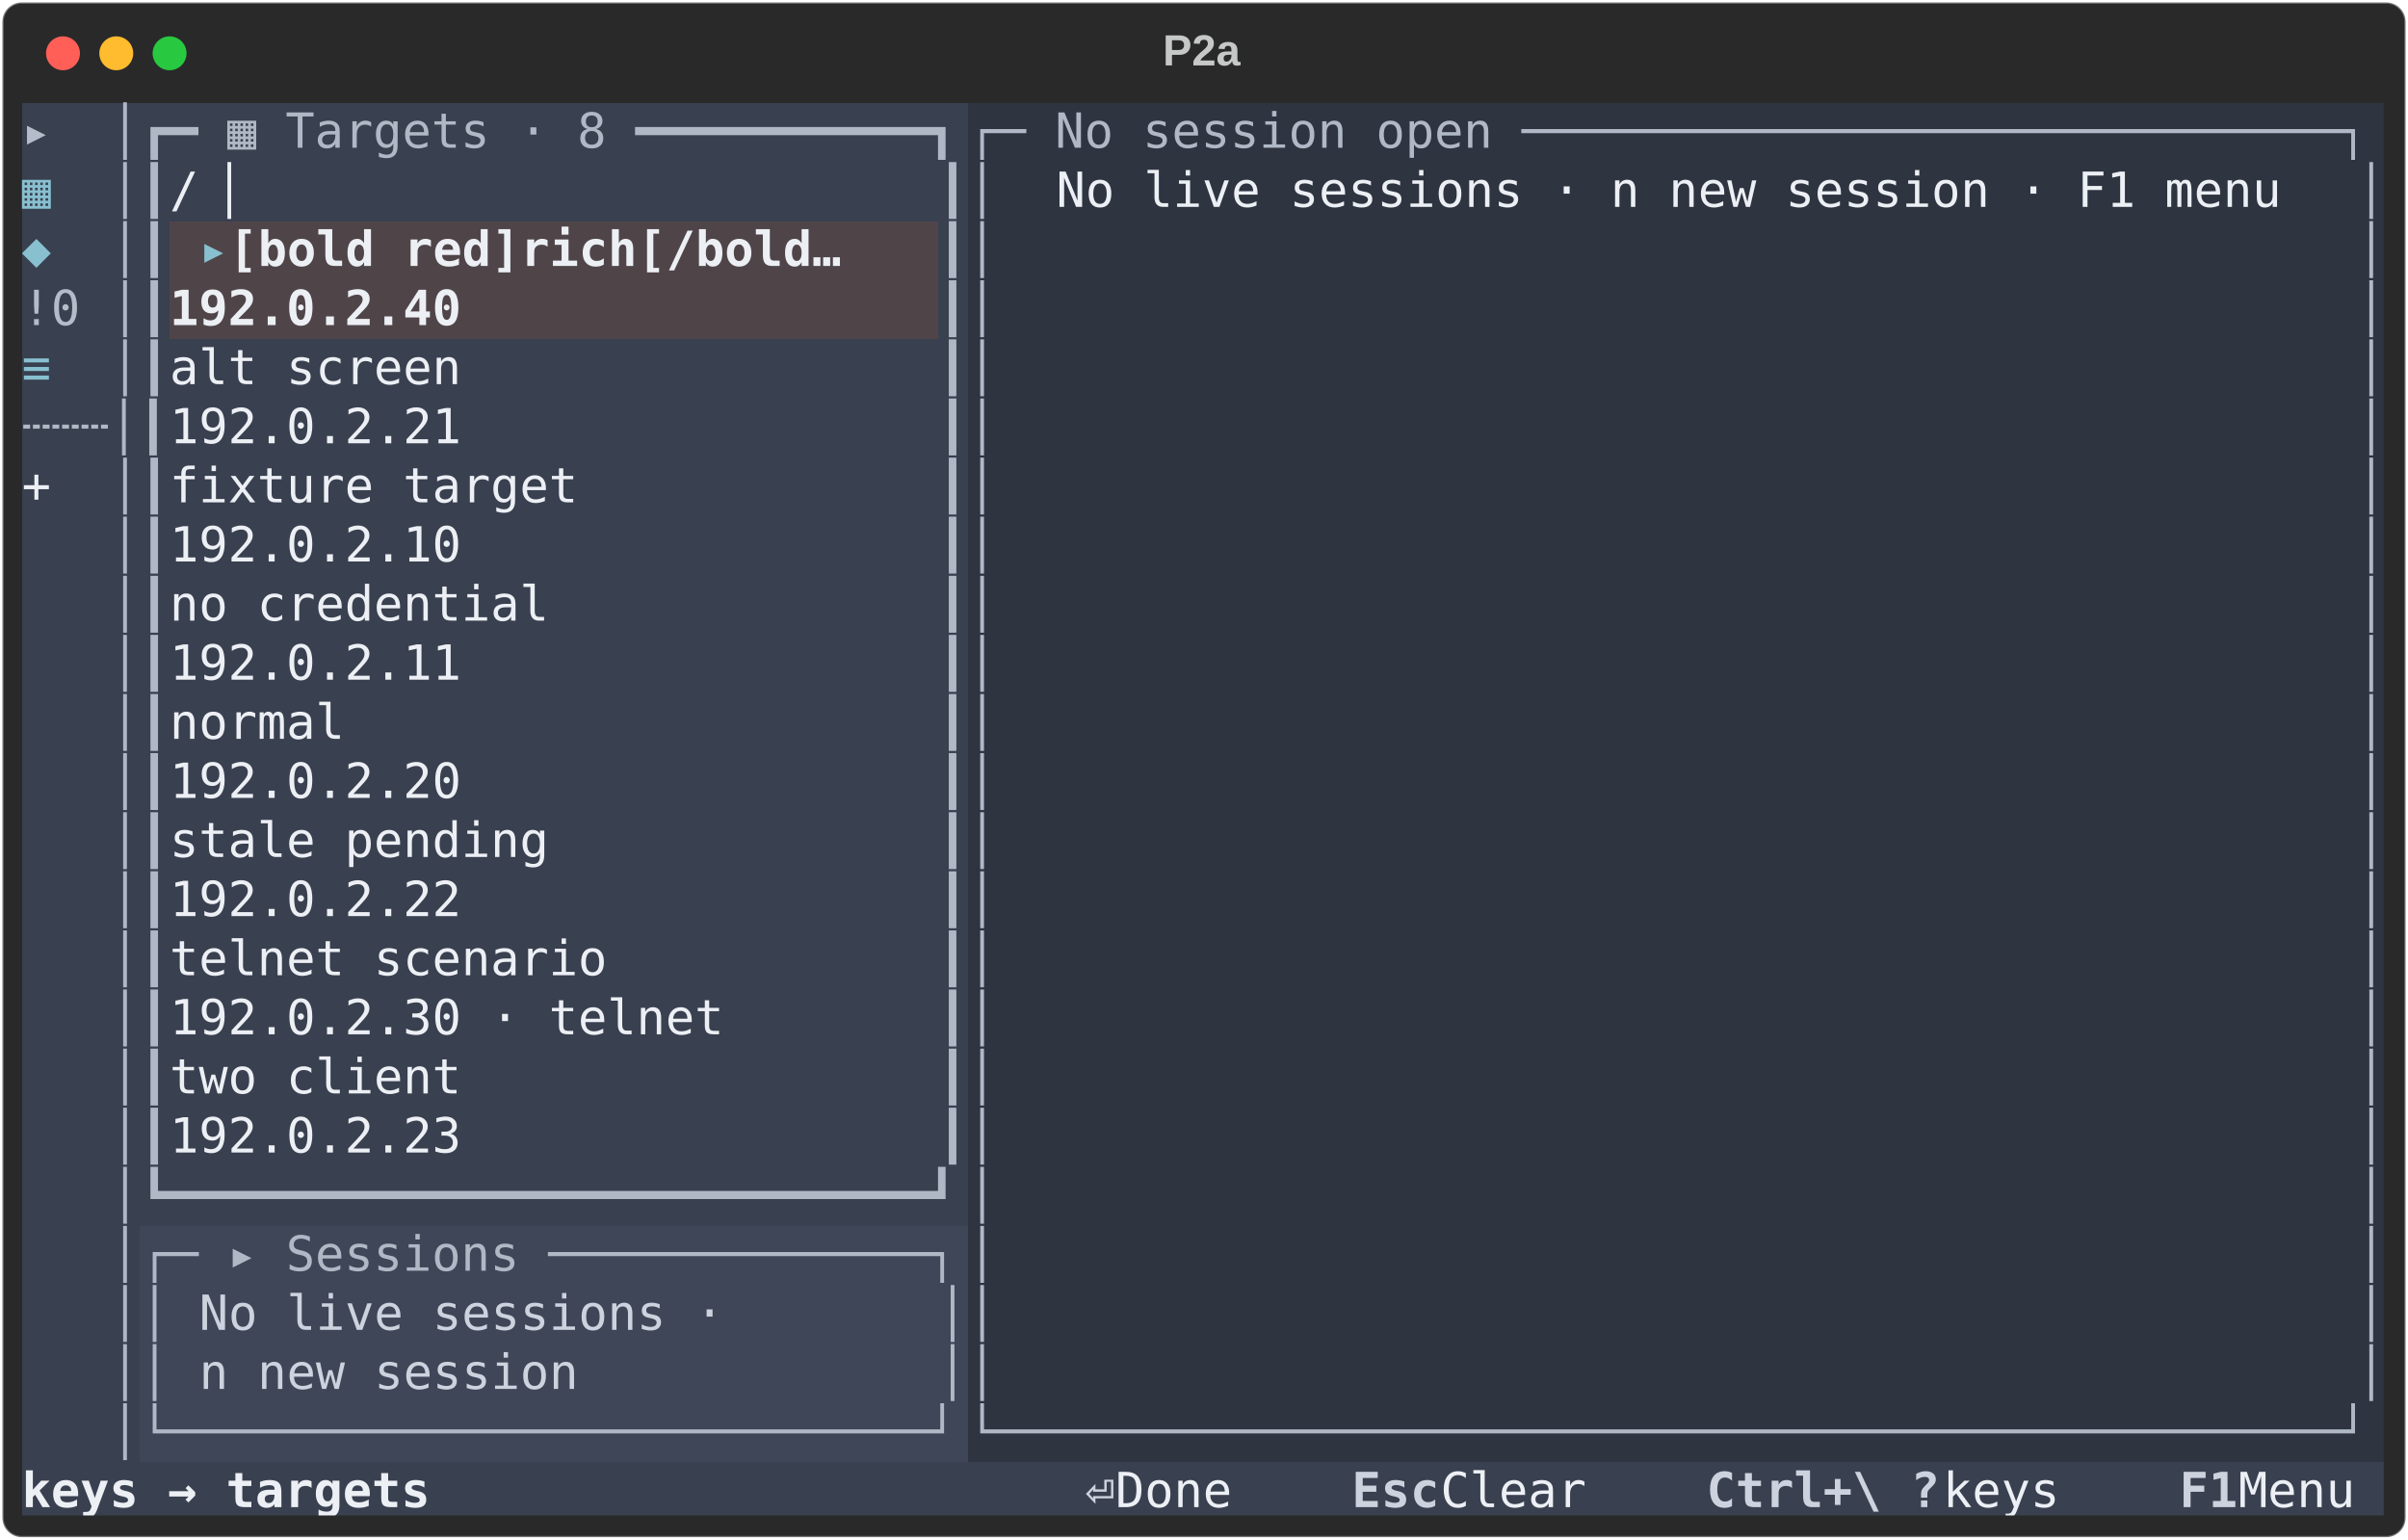
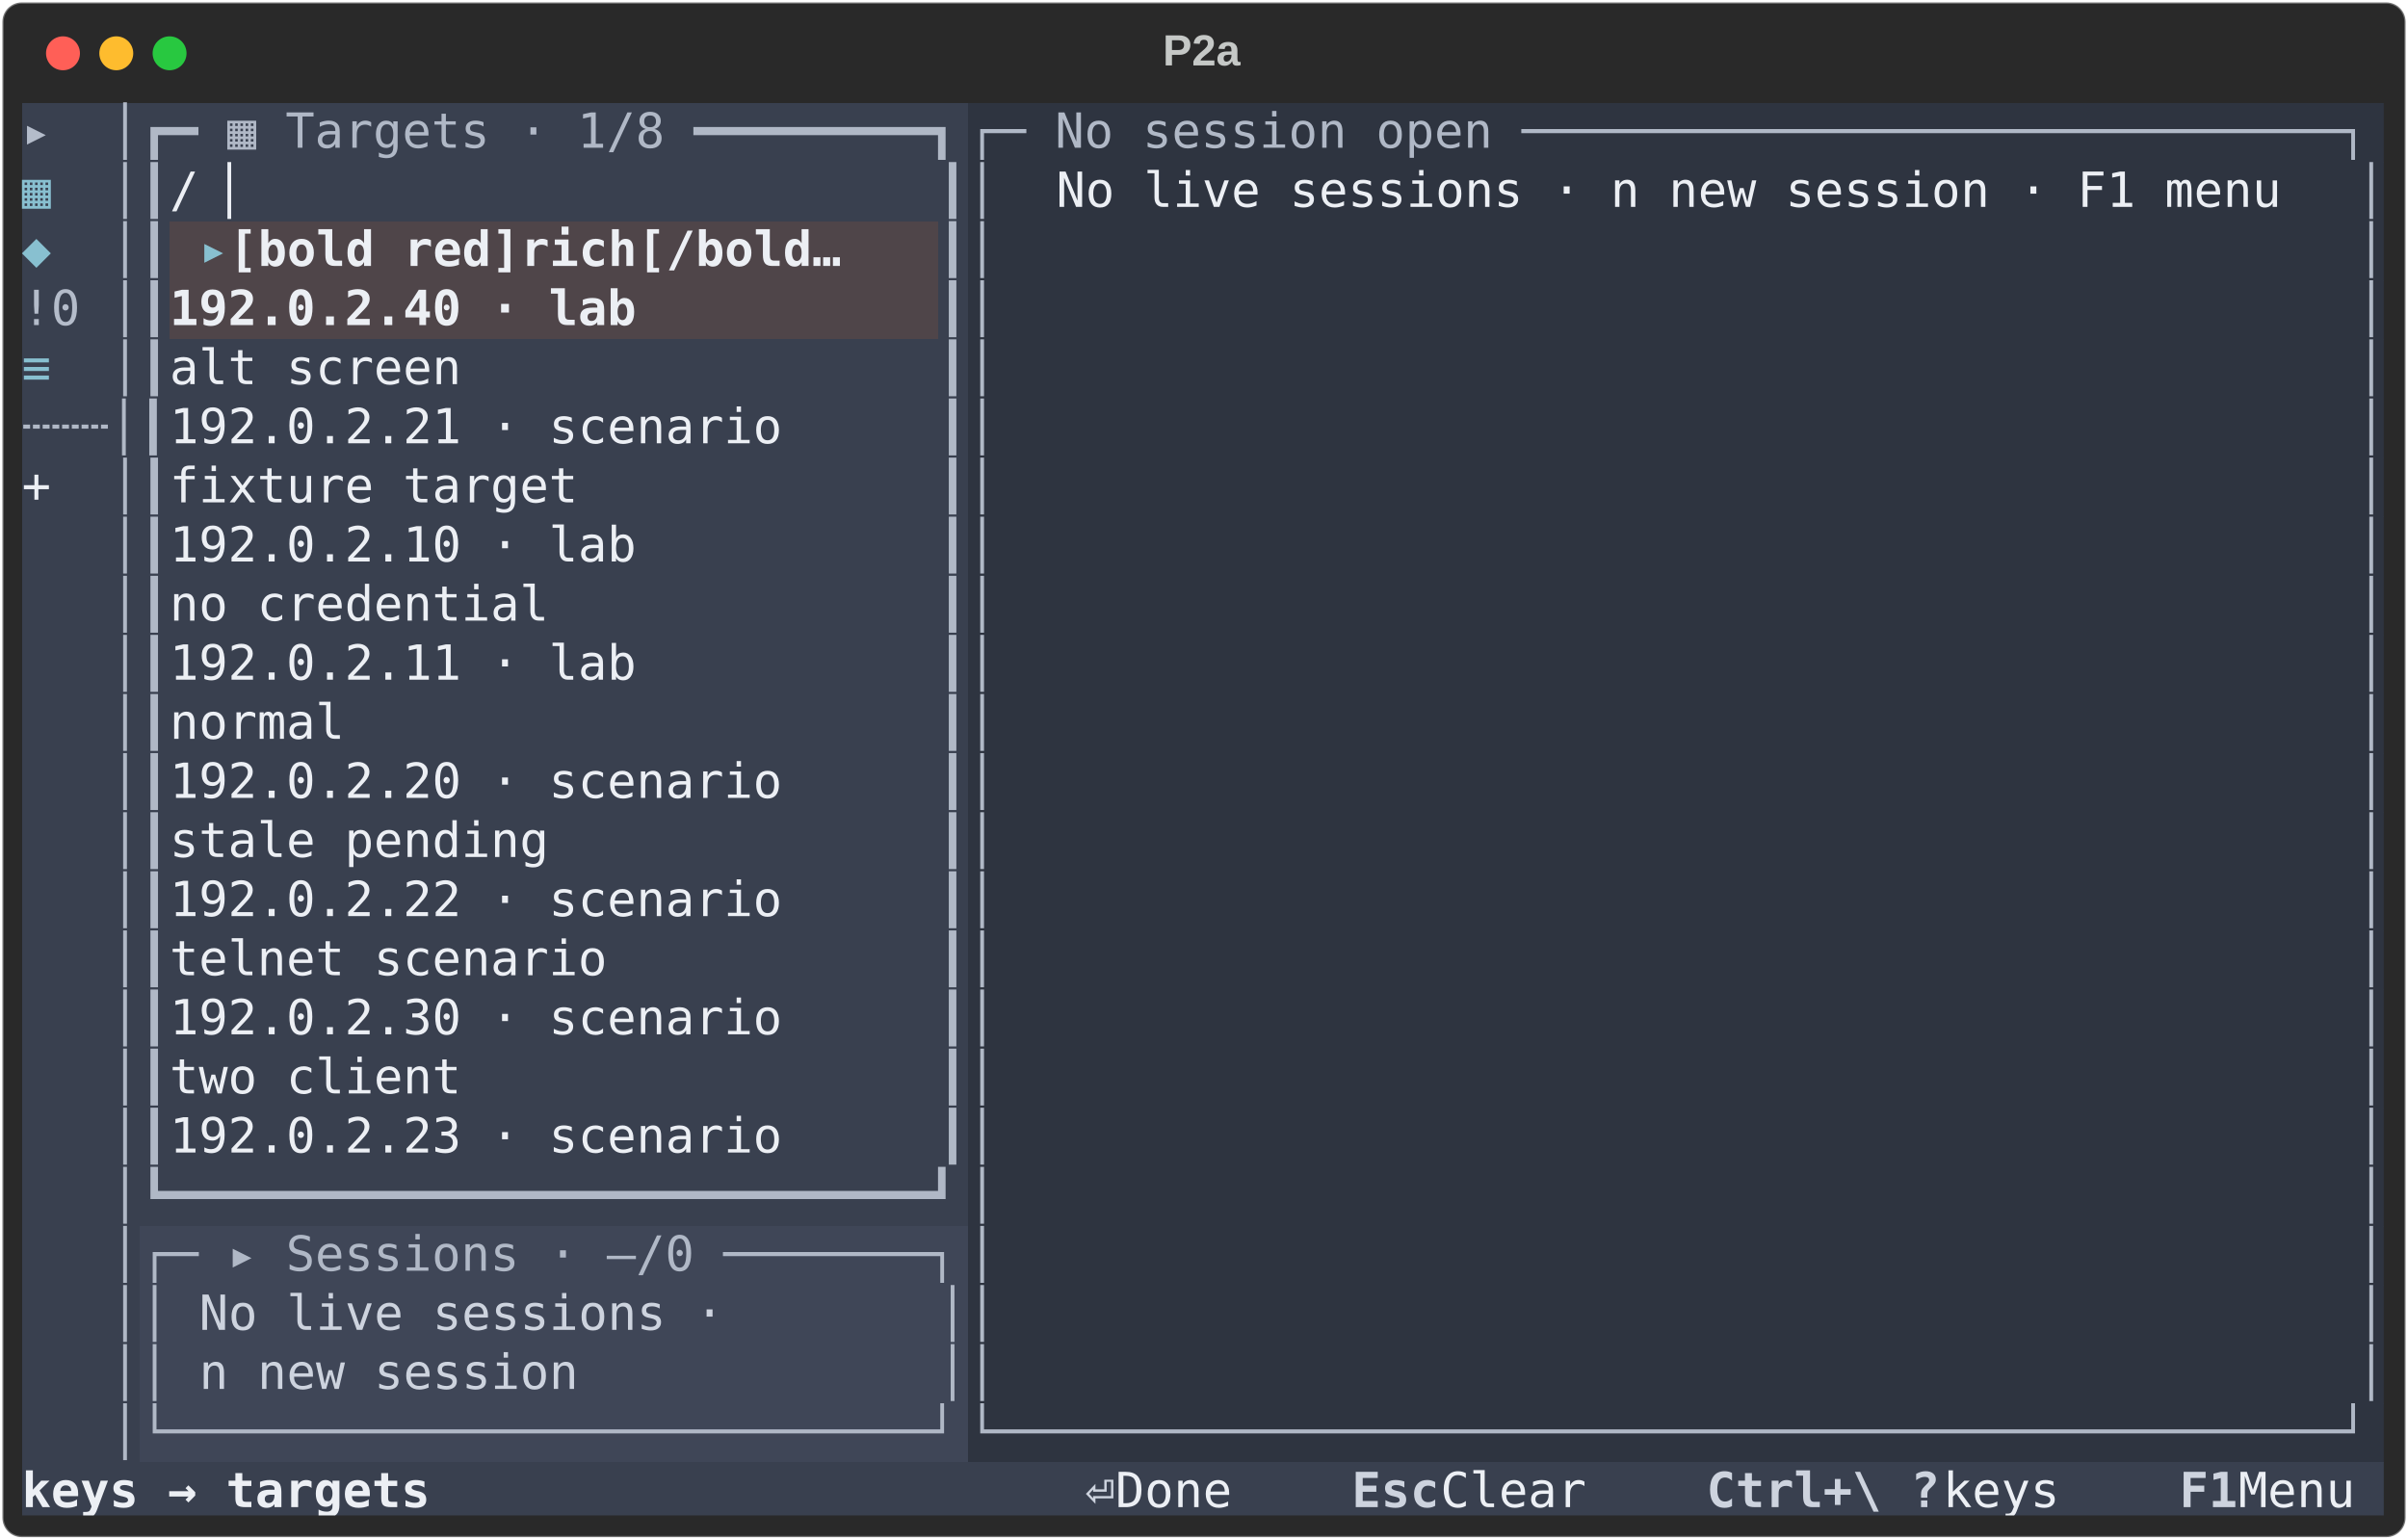
<svg xmlns="http://www.w3.org/2000/svg" class="rich-terminal" viewBox="0 0 994 635.6">
  <style>

    @font-face {
        font-family: "Fira Code";
        src: local("FiraCode-Regular"),
                url("https://cdnjs.cloudflare.com/ajax/libs/firacode/6.2.0/woff2/FiraCode-Regular.woff2") format("woff2"),
                url("https://cdnjs.cloudflare.com/ajax/libs/firacode/6.2.0/woff/FiraCode-Regular.woff") format("woff");
        font-style: normal;
        font-weight: 400;
    }
    @font-face {
        font-family: "Fira Code";
        src: local("FiraCode-Bold"),
                url("https://cdnjs.cloudflare.com/ajax/libs/firacode/6.2.0/woff2/FiraCode-Bold.woff2") format("woff2"),
                url("https://cdnjs.cloudflare.com/ajax/libs/firacode/6.2.0/woff/FiraCode-Bold.woff") format("woff");
        font-style: bold;
        font-weight: 700;
    }

    .terminal-p2a-matrix {
        font-family: Fira Code, monospace;
        font-size: 20px;
        line-height: 24.4px;
        font-variant-east-asian: full-width;
    }

    .terminal-p2a-title {
        font-size: 18px;
        font-weight: bold;
        font-family: arial;
    }

    .terminal-p2a-r1 { fill: #b4bcca }
.terminal-p2a-r2 { fill: #eceff4 }
.terminal-p2a-r3 { fill: #b0b8c6 }
.terminal-p2a-r4 { fill: #c5c8c6 }
.terminal-p2a-r5 { fill: #88c0d0 }
.terminal-p2a-r6 { fill: #eceff4;font-weight: bold }
.terminal-p2a-r7 { fill: #88c0d0;font-weight: bold }
.terminal-p2a-r8 { fill: #cdd3de }
.terminal-p2a-r9 { fill: #cdd3de;font-weight: bold }
    </style>
  <defs>
    <clipPath id="terminal-p2a-clip-terminal">
      <rect x="0" y="0" width="975.0" height="584.6" />
    </clipPath>
    <clipPath id="terminal-p2a-line-0">
      <rect x="0" y="1.5" width="976" height="24.65" />
    </clipPath>
    <clipPath id="terminal-p2a-line-1">
      <rect x="0" y="25.9" width="976" height="24.65" />
    </clipPath>
    <clipPath id="terminal-p2a-line-2">
      <rect x="0" y="50.3" width="976" height="24.65" />
    </clipPath>
    <clipPath id="terminal-p2a-line-3">
      <rect x="0" y="74.7" width="976" height="24.65" />
    </clipPath>
    <clipPath id="terminal-p2a-line-4">
      <rect x="0" y="99.1" width="976" height="24.65" />
    </clipPath>
    <clipPath id="terminal-p2a-line-5">
      <rect x="0" y="123.5" width="976" height="24.65" />
    </clipPath>
    <clipPath id="terminal-p2a-line-6">
      <rect x="0" y="147.9" width="976" height="24.65" />
    </clipPath>
    <clipPath id="terminal-p2a-line-7">
      <rect x="0" y="172.3" width="976" height="24.65" />
    </clipPath>
    <clipPath id="terminal-p2a-line-8">
      <rect x="0" y="196.7" width="976" height="24.65" />
    </clipPath>
    <clipPath id="terminal-p2a-line-9">
      <rect x="0" y="221.1" width="976" height="24.65" />
    </clipPath>
    <clipPath id="terminal-p2a-line-10">
      <rect x="0" y="245.5" width="976" height="24.65" />
    </clipPath>
    <clipPath id="terminal-p2a-line-11">
      <rect x="0" y="269.9" width="976" height="24.65" />
    </clipPath>
    <clipPath id="terminal-p2a-line-12">
      <rect x="0" y="294.3" width="976" height="24.65" />
    </clipPath>
    <clipPath id="terminal-p2a-line-13">
      <rect x="0" y="318.7" width="976" height="24.65" />
    </clipPath>
    <clipPath id="terminal-p2a-line-14">
      <rect x="0" y="343.1" width="976" height="24.65" />
    </clipPath>
    <clipPath id="terminal-p2a-line-15">
      <rect x="0" y="367.5" width="976" height="24.65" />
    </clipPath>
    <clipPath id="terminal-p2a-line-16">
      <rect x="0" y="391.9" width="976" height="24.65" />
    </clipPath>
    <clipPath id="terminal-p2a-line-17">
      <rect x="0" y="416.3" width="976" height="24.65" />
    </clipPath>
    <clipPath id="terminal-p2a-line-18">
      <rect x="0" y="440.7" width="976" height="24.65" />
    </clipPath>
    <clipPath id="terminal-p2a-line-19">
      <rect x="0" y="465.1" width="976" height="24.65" />
    </clipPath>
    <clipPath id="terminal-p2a-line-20">
      <rect x="0" y="489.5" width="976" height="24.65" />
    </clipPath>
    <clipPath id="terminal-p2a-line-21">
      <rect x="0" y="513.9" width="976" height="24.65" />
    </clipPath>
    <clipPath id="terminal-p2a-line-22">
      <rect x="0" y="538.3" width="976" height="24.65" />
    </clipPath>
  </defs>
  <rect fill="#292929" stroke="rgba(255,255,255,0.35)" stroke-width="1" x="1" y="1" width="992" height="633.6" rx="8" />
  <text class="terminal-p2a-title" fill="#c5c8c6" text-anchor="middle" x="496" y="27">P2a</text>
  <g transform="translate(26,22)">
    <circle cx="0" cy="0" r="7" fill="#ff5f57" />
    <circle cx="22" cy="0" r="7" fill="#febc2e" />
    <circle cx="44" cy="0" r="7" fill="#28c840" />
  </g>
  <g transform="translate(9, 41)" clip-path="url(#terminal-p2a-clip-terminal)">
    <rect fill="#39404f" x="0" y="1.5" width="12.2" height="24.65" shape-rendering="crispEdges" />
    <rect fill="#39404f" x="12.2" y="1.5" width="24.4" height="24.65" shape-rendering="crispEdges" />
    <rect fill="#39404f" x="36.6" y="1.5" width="353.8" height="24.65" shape-rendering="crispEdges" />
    <rect fill="#2e3440" x="390.4" y="1.5" width="585.6" height="24.65" shape-rendering="crispEdges" />
    <rect fill="#39404f" x="0" y="25.9" width="12.2" height="24.65" shape-rendering="crispEdges" />
    <rect fill="#39404f" x="12.2" y="25.9" width="24.4" height="24.65" shape-rendering="crispEdges" />
    <rect fill="#39404f" x="36.6" y="25.9" width="24.4" height="24.65" shape-rendering="crispEdges" />
    <rect fill="#39404f" x="61" y="25.9" width="317.2" height="24.65" shape-rendering="crispEdges" />
    <rect fill="#39404f" x="378.2" y="25.9" width="12.2" height="24.65" shape-rendering="crispEdges" />
    <rect fill="#2e3440" x="390.4" y="25.9" width="12.2" height="24.65" shape-rendering="crispEdges" />
    <rect fill="#2e3440" x="402.6" y="25.9" width="12.2" height="24.65" shape-rendering="crispEdges" />
    <rect fill="#2e3440" x="414.8" y="25.9" width="12.2" height="24.65" shape-rendering="crispEdges" />
    <rect fill="#2e3440" x="427" y="25.9" width="512.4" height="24.65" shape-rendering="crispEdges" />
    <rect fill="#2e3440" x="939.4" y="25.9" width="12.2" height="24.65" shape-rendering="crispEdges" />
    <rect fill="#2e3440" x="951.6" y="25.9" width="12.2" height="24.65" shape-rendering="crispEdges" />
    <rect fill="#2e3440" x="963.8" y="25.9" width="12.2" height="24.65" shape-rendering="crispEdges" />
    <rect fill="#39404f" x="0" y="50.3" width="12.2" height="24.65" shape-rendering="crispEdges" />
    <rect fill="#39404f" x="12.2" y="50.3" width="24.4" height="24.65" shape-rendering="crispEdges" />
    <rect fill="#39404f" x="36.6" y="50.3" width="24.4" height="24.65" shape-rendering="crispEdges" />
    <rect fill="#4f4549" x="61" y="50.3" width="12.2" height="24.65" shape-rendering="crispEdges" />
    <rect fill="#4f4549" x="73.2" y="50.3" width="12.2" height="24.65" shape-rendering="crispEdges" />
    <rect fill="#4f4549" x="85.4" y="50.3" width="292.8" height="24.65" shape-rendering="crispEdges" />
    <rect fill="#39404f" x="378.2" y="50.3" width="12.2" height="24.65" shape-rendering="crispEdges" />
    <rect fill="#2e3440" x="390.4" y="50.3" width="12.2" height="24.65" shape-rendering="crispEdges" />
    <rect fill="#2e3440" x="402.6" y="50.3" width="561.2" height="24.65" shape-rendering="crispEdges" />
    <rect fill="#2e3440" x="963.8" y="50.3" width="12.2" height="24.65" shape-rendering="crispEdges" />
    <rect fill="#39404f" x="0" y="74.7" width="24.4" height="24.65" shape-rendering="crispEdges" />
    <rect fill="#39404f" x="24.4" y="74.7" width="12.2" height="24.65" shape-rendering="crispEdges" />
    <rect fill="#39404f" x="36.6" y="74.7" width="24.4" height="24.65" shape-rendering="crispEdges" />
    <rect fill="#4f4549" x="61" y="74.7" width="317.2" height="24.65" shape-rendering="crispEdges" />
    <rect fill="#39404f" x="378.2" y="74.7" width="12.2" height="24.65" shape-rendering="crispEdges" />
    <rect fill="#2e3440" x="390.4" y="74.7" width="12.2" height="24.65" shape-rendering="crispEdges" />
    <rect fill="#2e3440" x="402.6" y="74.7" width="561.2" height="24.65" shape-rendering="crispEdges" />
    <rect fill="#2e3440" x="963.8" y="74.7" width="12.2" height="24.65" shape-rendering="crispEdges" />
    <rect fill="#39404f" x="0" y="99.1" width="12.2" height="24.65" shape-rendering="crispEdges" />
    <rect fill="#39404f" x="12.2" y="99.1" width="24.4" height="24.65" shape-rendering="crispEdges" />
    <rect fill="#39404f" x="36.6" y="99.1" width="24.4" height="24.65" shape-rendering="crispEdges" />
    <rect fill="#39404f" x="61" y="99.1" width="317.2" height="24.65" shape-rendering="crispEdges" />
    <rect fill="#39404f" x="378.2" y="99.1" width="12.2" height="24.65" shape-rendering="crispEdges" />
    <rect fill="#2e3440" x="390.4" y="99.1" width="12.2" height="24.65" shape-rendering="crispEdges" />
    <rect fill="#2e3440" x="402.6" y="99.1" width="561.2" height="24.65" shape-rendering="crispEdges" />
    <rect fill="#2e3440" x="963.8" y="99.1" width="12.2" height="24.65" shape-rendering="crispEdges" />
    <rect fill="#39404f" x="0" y="123.5" width="61" height="24.65" shape-rendering="crispEdges" />
    <rect fill="#39404f" x="61" y="123.5" width="317.2" height="24.65" shape-rendering="crispEdges" />
    <rect fill="#39404f" x="378.2" y="123.5" width="12.2" height="24.65" shape-rendering="crispEdges" />
    <rect fill="#2e3440" x="390.4" y="123.5" width="12.2" height="24.65" shape-rendering="crispEdges" />
    <rect fill="#2e3440" x="402.6" y="123.5" width="561.2" height="24.65" shape-rendering="crispEdges" />
    <rect fill="#2e3440" x="963.8" y="123.5" width="12.2" height="24.65" shape-rendering="crispEdges" />
    <rect fill="#39404f" x="0" y="147.9" width="36.6" height="24.65" shape-rendering="crispEdges" />
    <rect fill="#39404f" x="36.6" y="147.9" width="24.4" height="24.65" shape-rendering="crispEdges" />
    <rect fill="#39404f" x="61" y="147.9" width="317.2" height="24.65" shape-rendering="crispEdges" />
    <rect fill="#39404f" x="378.2" y="147.9" width="12.2" height="24.65" shape-rendering="crispEdges" />
    <rect fill="#2e3440" x="390.4" y="147.9" width="12.2" height="24.65" shape-rendering="crispEdges" />
    <rect fill="#2e3440" x="402.6" y="147.9" width="561.2" height="24.65" shape-rendering="crispEdges" />
    <rect fill="#2e3440" x="963.8" y="147.9" width="12.2" height="24.65" shape-rendering="crispEdges" />
    <rect fill="#39404f" x="0" y="172.3" width="36.6" height="24.65" shape-rendering="crispEdges" />
    <rect fill="#39404f" x="36.6" y="172.3" width="24.4" height="24.65" shape-rendering="crispEdges" />
    <rect fill="#39404f" x="61" y="172.3" width="317.2" height="24.65" shape-rendering="crispEdges" />
    <rect fill="#39404f" x="378.2" y="172.3" width="12.2" height="24.65" shape-rendering="crispEdges" />
    <rect fill="#2e3440" x="390.4" y="172.3" width="12.2" height="24.65" shape-rendering="crispEdges" />
    <rect fill="#2e3440" x="402.6" y="172.3" width="561.2" height="24.65" shape-rendering="crispEdges" />
    <rect fill="#2e3440" x="963.8" y="172.3" width="12.2" height="24.65" shape-rendering="crispEdges" />
    <rect fill="#39404f" x="0" y="196.7" width="36.6" height="24.65" shape-rendering="crispEdges" />
    <rect fill="#39404f" x="36.6" y="196.7" width="24.4" height="24.65" shape-rendering="crispEdges" />
    <rect fill="#39404f" x="61" y="196.7" width="317.2" height="24.65" shape-rendering="crispEdges" />
    <rect fill="#39404f" x="378.2" y="196.7" width="12.2" height="24.65" shape-rendering="crispEdges" />
    <rect fill="#2e3440" x="390.4" y="196.7" width="12.2" height="24.65" shape-rendering="crispEdges" />
    <rect fill="#2e3440" x="402.6" y="196.7" width="561.2" height="24.65" shape-rendering="crispEdges" />
    <rect fill="#2e3440" x="963.8" y="196.7" width="12.2" height="24.65" shape-rendering="crispEdges" />
    <rect fill="#39404f" x="0" y="221.1" width="36.6" height="24.65" shape-rendering="crispEdges" />
    <rect fill="#39404f" x="36.6" y="221.1" width="24.4" height="24.65" shape-rendering="crispEdges" />
    <rect fill="#39404f" x="61" y="221.1" width="317.2" height="24.65" shape-rendering="crispEdges" />
    <rect fill="#39404f" x="378.2" y="221.1" width="12.2" height="24.65" shape-rendering="crispEdges" />
    <rect fill="#2e3440" x="390.4" y="221.1" width="12.2" height="24.65" shape-rendering="crispEdges" />
    <rect fill="#2e3440" x="402.6" y="221.1" width="561.2" height="24.65" shape-rendering="crispEdges" />
    <rect fill="#2e3440" x="963.8" y="221.1" width="12.2" height="24.65" shape-rendering="crispEdges" />
    <rect fill="#39404f" x="0" y="245.5" width="36.6" height="24.65" shape-rendering="crispEdges" />
    <rect fill="#39404f" x="36.6" y="245.5" width="24.4" height="24.65" shape-rendering="crispEdges" />
    <rect fill="#39404f" x="61" y="245.5" width="317.2" height="24.65" shape-rendering="crispEdges" />
    <rect fill="#39404f" x="378.2" y="245.5" width="12.2" height="24.65" shape-rendering="crispEdges" />
    <rect fill="#2e3440" x="390.4" y="245.5" width="12.2" height="24.65" shape-rendering="crispEdges" />
    <rect fill="#2e3440" x="402.6" y="245.5" width="561.2" height="24.65" shape-rendering="crispEdges" />
    <rect fill="#2e3440" x="963.8" y="245.5" width="12.2" height="24.65" shape-rendering="crispEdges" />
    <rect fill="#39404f" x="0" y="269.9" width="36.6" height="24.65" shape-rendering="crispEdges" />
    <rect fill="#39404f" x="36.6" y="269.9" width="24.4" height="24.65" shape-rendering="crispEdges" />
    <rect fill="#39404f" x="61" y="269.9" width="317.2" height="24.65" shape-rendering="crispEdges" />
    <rect fill="#39404f" x="378.2" y="269.9" width="12.2" height="24.65" shape-rendering="crispEdges" />
    <rect fill="#2e3440" x="390.4" y="269.9" width="12.2" height="24.65" shape-rendering="crispEdges" />
    <rect fill="#2e3440" x="402.6" y="269.9" width="561.2" height="24.65" shape-rendering="crispEdges" />
    <rect fill="#2e3440" x="963.8" y="269.9" width="12.2" height="24.65" shape-rendering="crispEdges" />
    <rect fill="#39404f" x="0" y="294.3" width="36.6" height="24.65" shape-rendering="crispEdges" />
    <rect fill="#39404f" x="36.6" y="294.3" width="24.4" height="24.65" shape-rendering="crispEdges" />
    <rect fill="#39404f" x="61" y="294.3" width="317.2" height="24.65" shape-rendering="crispEdges" />
    <rect fill="#39404f" x="378.2" y="294.3" width="12.2" height="24.65" shape-rendering="crispEdges" />
    <rect fill="#2e3440" x="390.4" y="294.3" width="12.2" height="24.65" shape-rendering="crispEdges" />
    <rect fill="#2e3440" x="402.6" y="294.3" width="561.2" height="24.65" shape-rendering="crispEdges" />
    <rect fill="#2e3440" x="963.8" y="294.3" width="12.2" height="24.65" shape-rendering="crispEdges" />
    <rect fill="#39404f" x="0" y="318.7" width="36.6" height="24.65" shape-rendering="crispEdges" />
    <rect fill="#39404f" x="36.6" y="318.7" width="24.4" height="24.65" shape-rendering="crispEdges" />
    <rect fill="#39404f" x="61" y="318.7" width="317.2" height="24.65" shape-rendering="crispEdges" />
    <rect fill="#39404f" x="378.2" y="318.7" width="12.2" height="24.65" shape-rendering="crispEdges" />
    <rect fill="#2e3440" x="390.4" y="318.7" width="12.2" height="24.65" shape-rendering="crispEdges" />
    <rect fill="#2e3440" x="402.6" y="318.7" width="561.2" height="24.65" shape-rendering="crispEdges" />
    <rect fill="#2e3440" x="963.8" y="318.7" width="12.2" height="24.65" shape-rendering="crispEdges" />
    <rect fill="#39404f" x="0" y="343.1" width="36.6" height="24.65" shape-rendering="crispEdges" />
    <rect fill="#39404f" x="36.6" y="343.1" width="24.4" height="24.65" shape-rendering="crispEdges" />
    <rect fill="#39404f" x="61" y="343.1" width="317.2" height="24.65" shape-rendering="crispEdges" />
    <rect fill="#39404f" x="378.2" y="343.1" width="12.2" height="24.65" shape-rendering="crispEdges" />
    <rect fill="#2e3440" x="390.4" y="343.1" width="12.2" height="24.65" shape-rendering="crispEdges" />
    <rect fill="#2e3440" x="402.6" y="343.1" width="561.2" height="24.65" shape-rendering="crispEdges" />
    <rect fill="#2e3440" x="963.8" y="343.1" width="12.2" height="24.65" shape-rendering="crispEdges" />
    <rect fill="#39404f" x="0" y="367.5" width="36.6" height="24.65" shape-rendering="crispEdges" />
    <rect fill="#39404f" x="36.6" y="367.5" width="24.4" height="24.65" shape-rendering="crispEdges" />
    <rect fill="#39404f" x="61" y="367.5" width="317.2" height="24.65" shape-rendering="crispEdges" />
    <rect fill="#39404f" x="378.2" y="367.5" width="12.2" height="24.65" shape-rendering="crispEdges" />
    <rect fill="#2e3440" x="390.4" y="367.5" width="12.2" height="24.65" shape-rendering="crispEdges" />
    <rect fill="#2e3440" x="402.6" y="367.5" width="561.2" height="24.65" shape-rendering="crispEdges" />
    <rect fill="#2e3440" x="963.8" y="367.5" width="12.2" height="24.65" shape-rendering="crispEdges" />
    <rect fill="#39404f" x="0" y="391.9" width="36.6" height="24.65" shape-rendering="crispEdges" />
    <rect fill="#39404f" x="36.6" y="391.9" width="24.4" height="24.65" shape-rendering="crispEdges" />
    <rect fill="#39404f" x="61" y="391.9" width="317.2" height="24.65" shape-rendering="crispEdges" />
    <rect fill="#39404f" x="378.2" y="391.9" width="12.2" height="24.65" shape-rendering="crispEdges" />
    <rect fill="#2e3440" x="390.4" y="391.9" width="12.2" height="24.65" shape-rendering="crispEdges" />
    <rect fill="#2e3440" x="402.6" y="391.9" width="561.2" height="24.65" shape-rendering="crispEdges" />
    <rect fill="#2e3440" x="963.8" y="391.9" width="12.2" height="24.65" shape-rendering="crispEdges" />
    <rect fill="#39404f" x="0" y="416.3" width="36.6" height="24.65" shape-rendering="crispEdges" />
    <rect fill="#39404f" x="36.6" y="416.3" width="24.4" height="24.65" shape-rendering="crispEdges" />
    <rect fill="#39404f" x="61" y="416.3" width="317.2" height="24.65" shape-rendering="crispEdges" />
    <rect fill="#39404f" x="378.2" y="416.3" width="12.2" height="24.65" shape-rendering="crispEdges" />
    <rect fill="#2e3440" x="390.4" y="416.3" width="12.2" height="24.65" shape-rendering="crispEdges" />
    <rect fill="#2e3440" x="402.6" y="416.3" width="561.2" height="24.65" shape-rendering="crispEdges" />
    <rect fill="#2e3440" x="963.8" y="416.3" width="12.2" height="24.65" shape-rendering="crispEdges" />
    <rect fill="#39404f" x="0" y="440.7" width="36.6" height="24.65" shape-rendering="crispEdges" />
    <rect fill="#39404f" x="36.6" y="440.7" width="353.8" height="24.65" shape-rendering="crispEdges" />
    <rect fill="#2e3440" x="390.4" y="440.7" width="12.2" height="24.65" shape-rendering="crispEdges" />
    <rect fill="#2e3440" x="402.6" y="440.7" width="561.2" height="24.65" shape-rendering="crispEdges" />
    <rect fill="#2e3440" x="963.8" y="440.7" width="12.2" height="24.65" shape-rendering="crispEdges" />
    <rect fill="#39404f" x="0" y="465.1" width="36.6" height="24.65" shape-rendering="crispEdges" />
    <rect fill="#39404f" x="36.6" y="465.1" width="12.2" height="24.65" shape-rendering="crispEdges" />
    <rect fill="#3f4657" x="48.8" y="465.1" width="341.6" height="24.65" shape-rendering="crispEdges" />
    <rect fill="#2e3440" x="390.4" y="465.1" width="12.2" height="24.65" shape-rendering="crispEdges" />
    <rect fill="#2e3440" x="402.6" y="465.1" width="561.2" height="24.65" shape-rendering="crispEdges" />
    <rect fill="#2e3440" x="963.8" y="465.1" width="12.2" height="24.65" shape-rendering="crispEdges" />
    <rect fill="#39404f" x="0" y="489.5" width="36.6" height="24.65" shape-rendering="crispEdges" />
    <rect fill="#39404f" x="36.6" y="489.5" width="12.2" height="24.65" shape-rendering="crispEdges" />
    <rect fill="#3f4657" x="48.8" y="489.5" width="12.2" height="24.65" shape-rendering="crispEdges" />
    <rect fill="#3f4657" x="61" y="489.5" width="12.2" height="24.65" shape-rendering="crispEdges" />
    <rect fill="#3f4657" x="73.2" y="489.5" width="292.8" height="24.65" shape-rendering="crispEdges" />
    <rect fill="#3f4657" x="366" y="489.5" width="12.2" height="24.65" shape-rendering="crispEdges" />
    <rect fill="#3f4657" x="378.2" y="489.5" width="12.2" height="24.65" shape-rendering="crispEdges" />
    <rect fill="#2e3440" x="390.4" y="489.5" width="12.2" height="24.65" shape-rendering="crispEdges" />
    <rect fill="#2e3440" x="402.6" y="489.5" width="561.2" height="24.65" shape-rendering="crispEdges" />
    <rect fill="#2e3440" x="963.8" y="489.5" width="12.2" height="24.65" shape-rendering="crispEdges" />
    <rect fill="#39404f" x="0" y="513.9" width="36.6" height="24.65" shape-rendering="crispEdges" />
    <rect fill="#39404f" x="36.6" y="513.9" width="12.2" height="24.65" shape-rendering="crispEdges" />
    <rect fill="#3f4657" x="48.8" y="513.9" width="12.2" height="24.65" shape-rendering="crispEdges" />
    <rect fill="#3f4657" x="61" y="513.9" width="12.2" height="24.65" shape-rendering="crispEdges" />
    <rect fill="#3f4657" x="73.2" y="513.9" width="292.8" height="24.65" shape-rendering="crispEdges" />
    <rect fill="#3f4657" x="366" y="513.9" width="12.2" height="24.65" shape-rendering="crispEdges" />
    <rect fill="#3f4657" x="378.2" y="513.9" width="12.2" height="24.65" shape-rendering="crispEdges" />
    <rect fill="#2e3440" x="390.4" y="513.9" width="12.2" height="24.65" shape-rendering="crispEdges" />
    <rect fill="#2e3440" x="402.6" y="513.9" width="561.2" height="24.65" shape-rendering="crispEdges" />
    <rect fill="#2e3440" x="963.8" y="513.9" width="12.2" height="24.65" shape-rendering="crispEdges" />
    <rect fill="#39404f" x="0" y="538.3" width="36.6" height="24.65" shape-rendering="crispEdges" />
    <rect fill="#39404f" x="36.6" y="538.3" width="12.2" height="24.65" shape-rendering="crispEdges" />
    <rect fill="#3f4657" x="48.8" y="538.3" width="341.6" height="24.65" shape-rendering="crispEdges" />
    <rect fill="#2e3440" x="390.4" y="538.3" width="585.6" height="24.65" shape-rendering="crispEdges" />
    <rect fill="#39404f" x="0" y="562.7" width="170.8" height="24.65" shape-rendering="crispEdges" />
    <rect fill="#39404f" x="170.8" y="562.7" width="268.4" height="24.65" shape-rendering="crispEdges" />
    <rect fill="#39404f" x="439.2" y="562.7" width="12.2" height="24.65" shape-rendering="crispEdges" />
    <rect fill="#39404f" x="451.4" y="562.7" width="97.6" height="24.65" shape-rendering="crispEdges" />
    <rect fill="#39404f" x="549" y="562.7" width="36.6" height="24.65" shape-rendering="crispEdges" />
    <rect fill="#39404f" x="585.6" y="562.7" width="109.8" height="24.65" shape-rendering="crispEdges" />
    <rect fill="#39404f" x="695.4" y="562.7" width="97.6" height="24.65" shape-rendering="crispEdges" />
    <rect fill="#39404f" x="793" y="562.7" width="97.6" height="24.65" shape-rendering="crispEdges" />
    <rect fill="#39404f" x="890.6" y="562.7" width="24.4" height="24.65" shape-rendering="crispEdges" />
    <rect fill="#39404f" x="915" y="562.7" width="61" height="24.65" shape-rendering="crispEdges" />
    <g class="terminal-p2a-matrix">
      <text class="terminal-p2a-r1" x="0" y="20" textLength="12.2" clip-path="url(#terminal-p2a-line-0)">▸</text>
-       <text class="terminal-p2a-r3" x="36.6" y="20" textLength="353.8" clip-path="url(#terminal-p2a-line-0)">│┏━ ▦ Targets · 8 ━━━━━━━━━━┓</text>
+       <text class="terminal-p2a-r3" x="36.6" y="20" textLength="353.8" clip-path="url(#terminal-p2a-line-0)">│┏━ ▦ Targets · 1/8 ━━━━━━━━┓</text>
      <text class="terminal-p2a-r3" x="390.4" y="20" textLength="585.6" clip-path="url(#terminal-p2a-line-0)">┌─ No session open ────────────────────────────┐</text>
      <text class="terminal-p2a-r4" x="976" y="20" textLength="12.2" clip-path="url(#terminal-p2a-line-0)">
</text>
      <text class="terminal-p2a-r5" x="0" y="44.4" textLength="12.2" clip-path="url(#terminal-p2a-line-1)">▦</text>
      <text class="terminal-p2a-r3" x="36.6" y="44.4" textLength="24.4" clip-path="url(#terminal-p2a-line-1)">│┃</text>
      <text class="terminal-p2a-r2" x="61" y="44.4" textLength="317.2" clip-path="url(#terminal-p2a-line-1)"> / ▏                      </text>
      <text class="terminal-p2a-r3" x="378.2" y="44.4" textLength="12.2" clip-path="url(#terminal-p2a-line-1)">┃</text>
      <text class="terminal-p2a-r3" x="390.4" y="44.4" textLength="12.2" clip-path="url(#terminal-p2a-line-1)">│</text>
      <text class="terminal-p2a-r2" x="427" y="44.4" textLength="512.4" clip-path="url(#terminal-p2a-line-1)">No live sessions · n new session · F1 menu</text>
      <text class="terminal-p2a-r3" x="963.8" y="44.4" textLength="12.2" clip-path="url(#terminal-p2a-line-1)">│</text>
      <text class="terminal-p2a-r4" x="976" y="44.4" textLength="12.2" clip-path="url(#terminal-p2a-line-1)">
</text>
      <text class="terminal-p2a-r5" x="0" y="68.8" textLength="12.2" clip-path="url(#terminal-p2a-line-2)">◆</text>
      <text class="terminal-p2a-r3" x="36.6" y="68.8" textLength="24.4" clip-path="url(#terminal-p2a-line-2)">│┃</text>
      <text class="terminal-p2a-r7" x="73.2" y="68.8" textLength="12.2" clip-path="url(#terminal-p2a-line-2)">▸</text>
      <text class="terminal-p2a-r6" x="85.4" y="68.8" textLength="292.8" clip-path="url(#terminal-p2a-line-2)">[bold red]rich[/bold…   </text>
      <text class="terminal-p2a-r3" x="378.2" y="68.8" textLength="12.2" clip-path="url(#terminal-p2a-line-2)">┃</text>
      <text class="terminal-p2a-r3" x="390.4" y="68.8" textLength="12.2" clip-path="url(#terminal-p2a-line-2)">│</text>
      <text class="terminal-p2a-r3" x="963.8" y="68.8" textLength="12.2" clip-path="url(#terminal-p2a-line-2)">│</text>
      <text class="terminal-p2a-r4" x="976" y="68.8" textLength="12.2" clip-path="url(#terminal-p2a-line-2)">
</text>
      <text class="terminal-p2a-r1" x="0" y="93.2" textLength="24.4" clip-path="url(#terminal-p2a-line-3)">!0</text>
      <text class="terminal-p2a-r3" x="36.6" y="93.2" textLength="24.4" clip-path="url(#terminal-p2a-line-3)">│┃</text>
-       <text class="terminal-p2a-r6" x="61" y="93.2" textLength="317.2" clip-path="url(#terminal-p2a-line-3)">  192.0.2.40              </text>
+       <text class="terminal-p2a-r6" x="61" y="93.2" textLength="317.2" clip-path="url(#terminal-p2a-line-3)">  192.0.2.40 · lab        </text>
      <text class="terminal-p2a-r3" x="378.2" y="93.2" textLength="12.2" clip-path="url(#terminal-p2a-line-3)">┃</text>
      <text class="terminal-p2a-r3" x="390.4" y="93.2" textLength="12.2" clip-path="url(#terminal-p2a-line-3)">│</text>
      <text class="terminal-p2a-r3" x="963.8" y="93.2" textLength="12.2" clip-path="url(#terminal-p2a-line-3)">│</text>
      <text class="terminal-p2a-r4" x="976" y="93.2" textLength="12.2" clip-path="url(#terminal-p2a-line-3)">
</text>
      <text class="terminal-p2a-r5" x="0" y="117.6" textLength="12.2" clip-path="url(#terminal-p2a-line-4)">≡</text>
      <text class="terminal-p2a-r3" x="36.6" y="117.6" textLength="24.4" clip-path="url(#terminal-p2a-line-4)">│┃</text>
      <text class="terminal-p2a-r2" x="61" y="117.6" textLength="317.2" clip-path="url(#terminal-p2a-line-4)">  alt screen              </text>
      <text class="terminal-p2a-r3" x="378.2" y="117.6" textLength="12.2" clip-path="url(#terminal-p2a-line-4)">┃</text>
      <text class="terminal-p2a-r3" x="390.4" y="117.6" textLength="12.2" clip-path="url(#terminal-p2a-line-4)">│</text>
      <text class="terminal-p2a-r3" x="963.8" y="117.6" textLength="12.2" clip-path="url(#terminal-p2a-line-4)">│</text>
      <text class="terminal-p2a-r4" x="976" y="117.6" textLength="12.2" clip-path="url(#terminal-p2a-line-4)">
</text>
      <text class="terminal-p2a-r3" x="0" y="142" textLength="61" clip-path="url(#terminal-p2a-line-5)">┄┄┄│┃</text>
-       <text class="terminal-p2a-r2" x="61" y="142" textLength="317.2" clip-path="url(#terminal-p2a-line-5)">  192.0.2.21              </text>
+       <text class="terminal-p2a-r2" x="61" y="142" textLength="317.2" clip-path="url(#terminal-p2a-line-5)">  192.0.2.21 · scenario   </text>
      <text class="terminal-p2a-r3" x="378.2" y="142" textLength="12.2" clip-path="url(#terminal-p2a-line-5)">┃</text>
      <text class="terminal-p2a-r3" x="390.4" y="142" textLength="12.2" clip-path="url(#terminal-p2a-line-5)">│</text>
      <text class="terminal-p2a-r3" x="963.8" y="142" textLength="12.2" clip-path="url(#terminal-p2a-line-5)">│</text>
      <text class="terminal-p2a-r4" x="976" y="142" textLength="12.2" clip-path="url(#terminal-p2a-line-5)">
</text>
      <text class="terminal-p2a-r2" x="0" y="166.4" textLength="36.6" clip-path="url(#terminal-p2a-line-6)">+  </text>
      <text class="terminal-p2a-r3" x="36.6" y="166.4" textLength="24.4" clip-path="url(#terminal-p2a-line-6)">│┃</text>
      <text class="terminal-p2a-r2" x="61" y="166.4" textLength="317.2" clip-path="url(#terminal-p2a-line-6)">  fixture target          </text>
      <text class="terminal-p2a-r3" x="378.2" y="166.4" textLength="12.2" clip-path="url(#terminal-p2a-line-6)">┃</text>
      <text class="terminal-p2a-r3" x="390.4" y="166.4" textLength="12.2" clip-path="url(#terminal-p2a-line-6)">│</text>
      <text class="terminal-p2a-r3" x="963.8" y="166.4" textLength="12.2" clip-path="url(#terminal-p2a-line-6)">│</text>
      <text class="terminal-p2a-r4" x="976" y="166.4" textLength="12.2" clip-path="url(#terminal-p2a-line-6)">
</text>
      <text class="terminal-p2a-r3" x="36.6" y="190.8" textLength="24.4" clip-path="url(#terminal-p2a-line-7)">│┃</text>
-       <text class="terminal-p2a-r2" x="61" y="190.8" textLength="317.2" clip-path="url(#terminal-p2a-line-7)">  192.0.2.10              </text>
+       <text class="terminal-p2a-r2" x="61" y="190.8" textLength="317.2" clip-path="url(#terminal-p2a-line-7)">  192.0.2.10 · lab        </text>
      <text class="terminal-p2a-r3" x="378.2" y="190.8" textLength="12.2" clip-path="url(#terminal-p2a-line-7)">┃</text>
      <text class="terminal-p2a-r3" x="390.4" y="190.8" textLength="12.2" clip-path="url(#terminal-p2a-line-7)">│</text>
      <text class="terminal-p2a-r3" x="963.8" y="190.8" textLength="12.2" clip-path="url(#terminal-p2a-line-7)">│</text>
      <text class="terminal-p2a-r4" x="976" y="190.8" textLength="12.2" clip-path="url(#terminal-p2a-line-7)">
</text>
      <text class="terminal-p2a-r3" x="36.6" y="215.2" textLength="24.4" clip-path="url(#terminal-p2a-line-8)">│┃</text>
      <text class="terminal-p2a-r2" x="61" y="215.2" textLength="317.2" clip-path="url(#terminal-p2a-line-8)">  no credential           </text>
      <text class="terminal-p2a-r3" x="378.2" y="215.2" textLength="12.2" clip-path="url(#terminal-p2a-line-8)">┃</text>
      <text class="terminal-p2a-r3" x="390.4" y="215.2" textLength="12.2" clip-path="url(#terminal-p2a-line-8)">│</text>
      <text class="terminal-p2a-r3" x="963.8" y="215.2" textLength="12.2" clip-path="url(#terminal-p2a-line-8)">│</text>
      <text class="terminal-p2a-r4" x="976" y="215.2" textLength="12.2" clip-path="url(#terminal-p2a-line-8)">
</text>
      <text class="terminal-p2a-r3" x="36.6" y="239.6" textLength="24.4" clip-path="url(#terminal-p2a-line-9)">│┃</text>
-       <text class="terminal-p2a-r2" x="61" y="239.6" textLength="317.2" clip-path="url(#terminal-p2a-line-9)">  192.0.2.11              </text>
+       <text class="terminal-p2a-r2" x="61" y="239.6" textLength="317.2" clip-path="url(#terminal-p2a-line-9)">  192.0.2.11 · lab        </text>
      <text class="terminal-p2a-r3" x="378.2" y="239.6" textLength="12.2" clip-path="url(#terminal-p2a-line-9)">┃</text>
      <text class="terminal-p2a-r3" x="390.4" y="239.6" textLength="12.2" clip-path="url(#terminal-p2a-line-9)">│</text>
      <text class="terminal-p2a-r3" x="963.8" y="239.6" textLength="12.2" clip-path="url(#terminal-p2a-line-9)">│</text>
      <text class="terminal-p2a-r4" x="976" y="239.6" textLength="12.2" clip-path="url(#terminal-p2a-line-9)">
</text>
      <text class="terminal-p2a-r3" x="36.6" y="264" textLength="24.4" clip-path="url(#terminal-p2a-line-10)">│┃</text>
      <text class="terminal-p2a-r2" x="61" y="264" textLength="317.2" clip-path="url(#terminal-p2a-line-10)">  normal                  </text>
      <text class="terminal-p2a-r3" x="378.2" y="264" textLength="12.2" clip-path="url(#terminal-p2a-line-10)">┃</text>
      <text class="terminal-p2a-r3" x="390.4" y="264" textLength="12.2" clip-path="url(#terminal-p2a-line-10)">│</text>
      <text class="terminal-p2a-r3" x="963.8" y="264" textLength="12.2" clip-path="url(#terminal-p2a-line-10)">│</text>
      <text class="terminal-p2a-r4" x="976" y="264" textLength="12.2" clip-path="url(#terminal-p2a-line-10)">
</text>
      <text class="terminal-p2a-r3" x="36.6" y="288.4" textLength="24.4" clip-path="url(#terminal-p2a-line-11)">│┃</text>
-       <text class="terminal-p2a-r2" x="61" y="288.4" textLength="317.2" clip-path="url(#terminal-p2a-line-11)">  192.0.2.20              </text>
+       <text class="terminal-p2a-r2" x="61" y="288.4" textLength="317.2" clip-path="url(#terminal-p2a-line-11)">  192.0.2.20 · scenario   </text>
      <text class="terminal-p2a-r3" x="378.2" y="288.4" textLength="12.2" clip-path="url(#terminal-p2a-line-11)">┃</text>
      <text class="terminal-p2a-r3" x="390.4" y="288.4" textLength="12.2" clip-path="url(#terminal-p2a-line-11)">│</text>
      <text class="terminal-p2a-r3" x="963.8" y="288.4" textLength="12.2" clip-path="url(#terminal-p2a-line-11)">│</text>
      <text class="terminal-p2a-r4" x="976" y="288.4" textLength="12.2" clip-path="url(#terminal-p2a-line-11)">
</text>
      <text class="terminal-p2a-r3" x="36.6" y="312.8" textLength="24.4" clip-path="url(#terminal-p2a-line-12)">│┃</text>
      <text class="terminal-p2a-r2" x="61" y="312.8" textLength="317.2" clip-path="url(#terminal-p2a-line-12)">  stale pending           </text>
      <text class="terminal-p2a-r3" x="378.2" y="312.8" textLength="12.2" clip-path="url(#terminal-p2a-line-12)">┃</text>
      <text class="terminal-p2a-r3" x="390.4" y="312.8" textLength="12.2" clip-path="url(#terminal-p2a-line-12)">│</text>
      <text class="terminal-p2a-r3" x="963.8" y="312.8" textLength="12.2" clip-path="url(#terminal-p2a-line-12)">│</text>
      <text class="terminal-p2a-r4" x="976" y="312.8" textLength="12.2" clip-path="url(#terminal-p2a-line-12)">
</text>
      <text class="terminal-p2a-r3" x="36.6" y="337.2" textLength="24.4" clip-path="url(#terminal-p2a-line-13)">│┃</text>
-       <text class="terminal-p2a-r2" x="61" y="337.2" textLength="317.2" clip-path="url(#terminal-p2a-line-13)">  192.0.2.22              </text>
+       <text class="terminal-p2a-r2" x="61" y="337.2" textLength="317.2" clip-path="url(#terminal-p2a-line-13)">  192.0.2.22 · scenario   </text>
      <text class="terminal-p2a-r3" x="378.2" y="337.2" textLength="12.2" clip-path="url(#terminal-p2a-line-13)">┃</text>
      <text class="terminal-p2a-r3" x="390.4" y="337.2" textLength="12.2" clip-path="url(#terminal-p2a-line-13)">│</text>
      <text class="terminal-p2a-r3" x="963.8" y="337.2" textLength="12.2" clip-path="url(#terminal-p2a-line-13)">│</text>
      <text class="terminal-p2a-r4" x="976" y="337.2" textLength="12.2" clip-path="url(#terminal-p2a-line-13)">
</text>
      <text class="terminal-p2a-r3" x="36.6" y="361.6" textLength="24.4" clip-path="url(#terminal-p2a-line-14)">│┃</text>
      <text class="terminal-p2a-r2" x="61" y="361.6" textLength="317.2" clip-path="url(#terminal-p2a-line-14)">  telnet scenario         </text>
      <text class="terminal-p2a-r3" x="378.2" y="361.6" textLength="12.2" clip-path="url(#terminal-p2a-line-14)">┃</text>
      <text class="terminal-p2a-r3" x="390.4" y="361.6" textLength="12.2" clip-path="url(#terminal-p2a-line-14)">│</text>
      <text class="terminal-p2a-r3" x="963.8" y="361.6" textLength="12.2" clip-path="url(#terminal-p2a-line-14)">│</text>
      <text class="terminal-p2a-r4" x="976" y="361.6" textLength="12.2" clip-path="url(#terminal-p2a-line-14)">
</text>
      <text class="terminal-p2a-r3" x="36.6" y="386" textLength="24.4" clip-path="url(#terminal-p2a-line-15)">│┃</text>
-       <text class="terminal-p2a-r2" x="61" y="386" textLength="317.2" clip-path="url(#terminal-p2a-line-15)">  192.0.2.30 · telnet     </text>
+       <text class="terminal-p2a-r2" x="61" y="386" textLength="317.2" clip-path="url(#terminal-p2a-line-15)">  192.0.2.30 · scenario   </text>
      <text class="terminal-p2a-r3" x="378.2" y="386" textLength="12.2" clip-path="url(#terminal-p2a-line-15)">┃</text>
      <text class="terminal-p2a-r3" x="390.4" y="386" textLength="12.2" clip-path="url(#terminal-p2a-line-15)">│</text>
      <text class="terminal-p2a-r3" x="963.8" y="386" textLength="12.2" clip-path="url(#terminal-p2a-line-15)">│</text>
      <text class="terminal-p2a-r4" x="976" y="386" textLength="12.2" clip-path="url(#terminal-p2a-line-15)">
</text>
      <text class="terminal-p2a-r3" x="36.6" y="410.4" textLength="24.4" clip-path="url(#terminal-p2a-line-16)">│┃</text>
      <text class="terminal-p2a-r2" x="61" y="410.4" textLength="317.2" clip-path="url(#terminal-p2a-line-16)">  two client              </text>
      <text class="terminal-p2a-r3" x="378.2" y="410.4" textLength="12.2" clip-path="url(#terminal-p2a-line-16)">┃</text>
      <text class="terminal-p2a-r3" x="390.4" y="410.4" textLength="12.2" clip-path="url(#terminal-p2a-line-16)">│</text>
      <text class="terminal-p2a-r3" x="963.8" y="410.4" textLength="12.2" clip-path="url(#terminal-p2a-line-16)">│</text>
      <text class="terminal-p2a-r4" x="976" y="410.4" textLength="12.2" clip-path="url(#terminal-p2a-line-16)">
</text>
      <text class="terminal-p2a-r3" x="36.6" y="434.8" textLength="24.4" clip-path="url(#terminal-p2a-line-17)">│┃</text>
-       <text class="terminal-p2a-r2" x="61" y="434.8" textLength="317.2" clip-path="url(#terminal-p2a-line-17)">  192.0.2.23              </text>
+       <text class="terminal-p2a-r2" x="61" y="434.8" textLength="317.2" clip-path="url(#terminal-p2a-line-17)">  192.0.2.23 · scenario   </text>
      <text class="terminal-p2a-r3" x="378.2" y="434.8" textLength="12.2" clip-path="url(#terminal-p2a-line-17)">┃</text>
      <text class="terminal-p2a-r3" x="390.4" y="434.8" textLength="12.2" clip-path="url(#terminal-p2a-line-17)">│</text>
      <text class="terminal-p2a-r3" x="963.8" y="434.8" textLength="12.2" clip-path="url(#terminal-p2a-line-17)">│</text>
      <text class="terminal-p2a-r4" x="976" y="434.8" textLength="12.2" clip-path="url(#terminal-p2a-line-17)">
</text>
      <text class="terminal-p2a-r3" x="36.6" y="459.2" textLength="353.8" clip-path="url(#terminal-p2a-line-18)">│┗━━━━━━━━━━━━━━━━━━━━━━━━━━┛</text>
      <text class="terminal-p2a-r3" x="390.4" y="459.2" textLength="12.2" clip-path="url(#terminal-p2a-line-18)">│</text>
      <text class="terminal-p2a-r3" x="963.8" y="459.2" textLength="12.2" clip-path="url(#terminal-p2a-line-18)">│</text>
      <text class="terminal-p2a-r4" x="976" y="459.2" textLength="12.2" clip-path="url(#terminal-p2a-line-18)">
</text>
      <text class="terminal-p2a-r3" x="36.6" y="483.6" textLength="12.2" clip-path="url(#terminal-p2a-line-19)">│</text>
-       <text class="terminal-p2a-r3" x="48.8" y="483.6" textLength="341.6" clip-path="url(#terminal-p2a-line-19)">┌─ ▸ Sessions ─────────────┐</text>
+       <text class="terminal-p2a-r3" x="48.8" y="483.6" textLength="341.6" clip-path="url(#terminal-p2a-line-19)">┌─ ▸ Sessions · –/0 ───────┐</text>
      <text class="terminal-p2a-r3" x="390.4" y="483.6" textLength="12.2" clip-path="url(#terminal-p2a-line-19)">│</text>
      <text class="terminal-p2a-r3" x="963.8" y="483.6" textLength="12.2" clip-path="url(#terminal-p2a-line-19)">│</text>
      <text class="terminal-p2a-r4" x="976" y="483.6" textLength="12.2" clip-path="url(#terminal-p2a-line-19)">
</text>
      <text class="terminal-p2a-r3" x="36.6" y="508" textLength="12.2" clip-path="url(#terminal-p2a-line-20)">│</text>
      <text class="terminal-p2a-r3" x="48.8" y="508" textLength="12.2" clip-path="url(#terminal-p2a-line-20)">│</text>
      <text class="terminal-p2a-r8" x="73.2" y="508" textLength="292.8" clip-path="url(#terminal-p2a-line-20)">No live sessions ·      </text>
      <text class="terminal-p2a-r3" x="378.2" y="508" textLength="12.2" clip-path="url(#terminal-p2a-line-20)">│</text>
      <text class="terminal-p2a-r3" x="390.4" y="508" textLength="12.2" clip-path="url(#terminal-p2a-line-20)">│</text>
      <text class="terminal-p2a-r3" x="963.8" y="508" textLength="12.2" clip-path="url(#terminal-p2a-line-20)">│</text>
      <text class="terminal-p2a-r4" x="976" y="508" textLength="12.2" clip-path="url(#terminal-p2a-line-20)">
</text>
      <text class="terminal-p2a-r3" x="36.6" y="532.4" textLength="12.2" clip-path="url(#terminal-p2a-line-21)">│</text>
      <text class="terminal-p2a-r3" x="48.8" y="532.4" textLength="12.2" clip-path="url(#terminal-p2a-line-21)">│</text>
      <text class="terminal-p2a-r8" x="73.2" y="532.4" textLength="292.8" clip-path="url(#terminal-p2a-line-21)">n new session           </text>
      <text class="terminal-p2a-r3" x="378.2" y="532.4" textLength="12.2" clip-path="url(#terminal-p2a-line-21)">│</text>
      <text class="terminal-p2a-r3" x="390.4" y="532.4" textLength="12.2" clip-path="url(#terminal-p2a-line-21)">│</text>
      <text class="terminal-p2a-r3" x="963.8" y="532.4" textLength="12.2" clip-path="url(#terminal-p2a-line-21)">│</text>
      <text class="terminal-p2a-r4" x="976" y="532.4" textLength="12.2" clip-path="url(#terminal-p2a-line-21)">
</text>
      <text class="terminal-p2a-r3" x="36.6" y="556.8" textLength="12.2" clip-path="url(#terminal-p2a-line-22)">│</text>
      <text class="terminal-p2a-r3" x="48.8" y="556.8" textLength="341.6" clip-path="url(#terminal-p2a-line-22)">└──────────────────────────┘</text>
      <text class="terminal-p2a-r3" x="390.4" y="556.8" textLength="585.6" clip-path="url(#terminal-p2a-line-22)">└──────────────────────────────────────────────┘</text>
      <text class="terminal-p2a-r4" x="976" y="556.8" textLength="12.2" clip-path="url(#terminal-p2a-line-22)">
</text>
      <text class="terminal-p2a-r6" x="0" y="581.2" textLength="170.8" clip-path="url(#terminal-p2a-line-23)">keys → targets</text>
      <text class="terminal-p2a-r9" x="439.2" y="581.2" textLength="12.2" clip-path="url(#terminal-p2a-line-23)">⏎</text>
      <text class="terminal-p2a-r2" x="451.4" y="581.2" textLength="97.6" clip-path="url(#terminal-p2a-line-23)"> Done   </text>
      <text class="terminal-p2a-r9" x="549" y="581.2" textLength="36.6" clip-path="url(#terminal-p2a-line-23)">Esc</text>
      <text class="terminal-p2a-r2" x="585.6" y="581.2" textLength="109.8" clip-path="url(#terminal-p2a-line-23)"> Clear   </text>
      <text class="terminal-p2a-r9" x="695.4" y="581.2" textLength="97.6" clip-path="url(#terminal-p2a-line-23)">Ctrl+\ ?</text>
      <text class="terminal-p2a-r2" x="793" y="581.2" textLength="97.6" clip-path="url(#terminal-p2a-line-23)"> keys   </text>
      <text class="terminal-p2a-r9" x="890.6" y="581.2" textLength="24.4" clip-path="url(#terminal-p2a-line-23)">F1</text>
      <text class="terminal-p2a-r2" x="915" y="581.2" textLength="61" clip-path="url(#terminal-p2a-line-23)"> Menu</text>
    </g>
  </g>
</svg>
